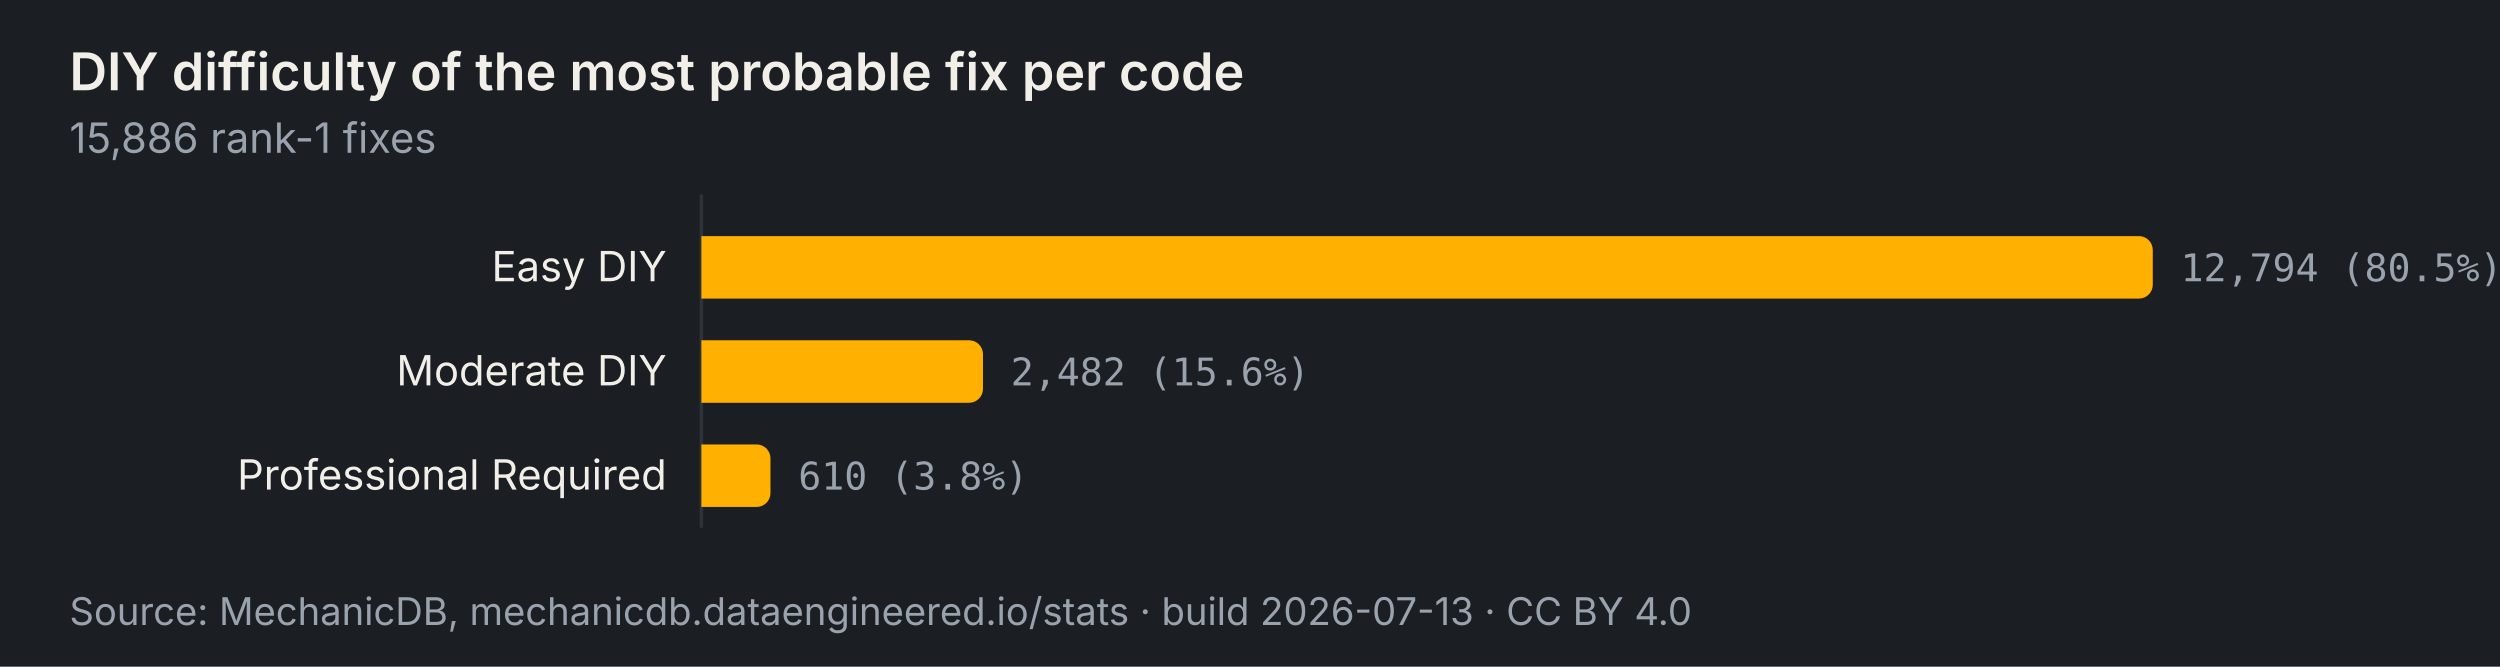
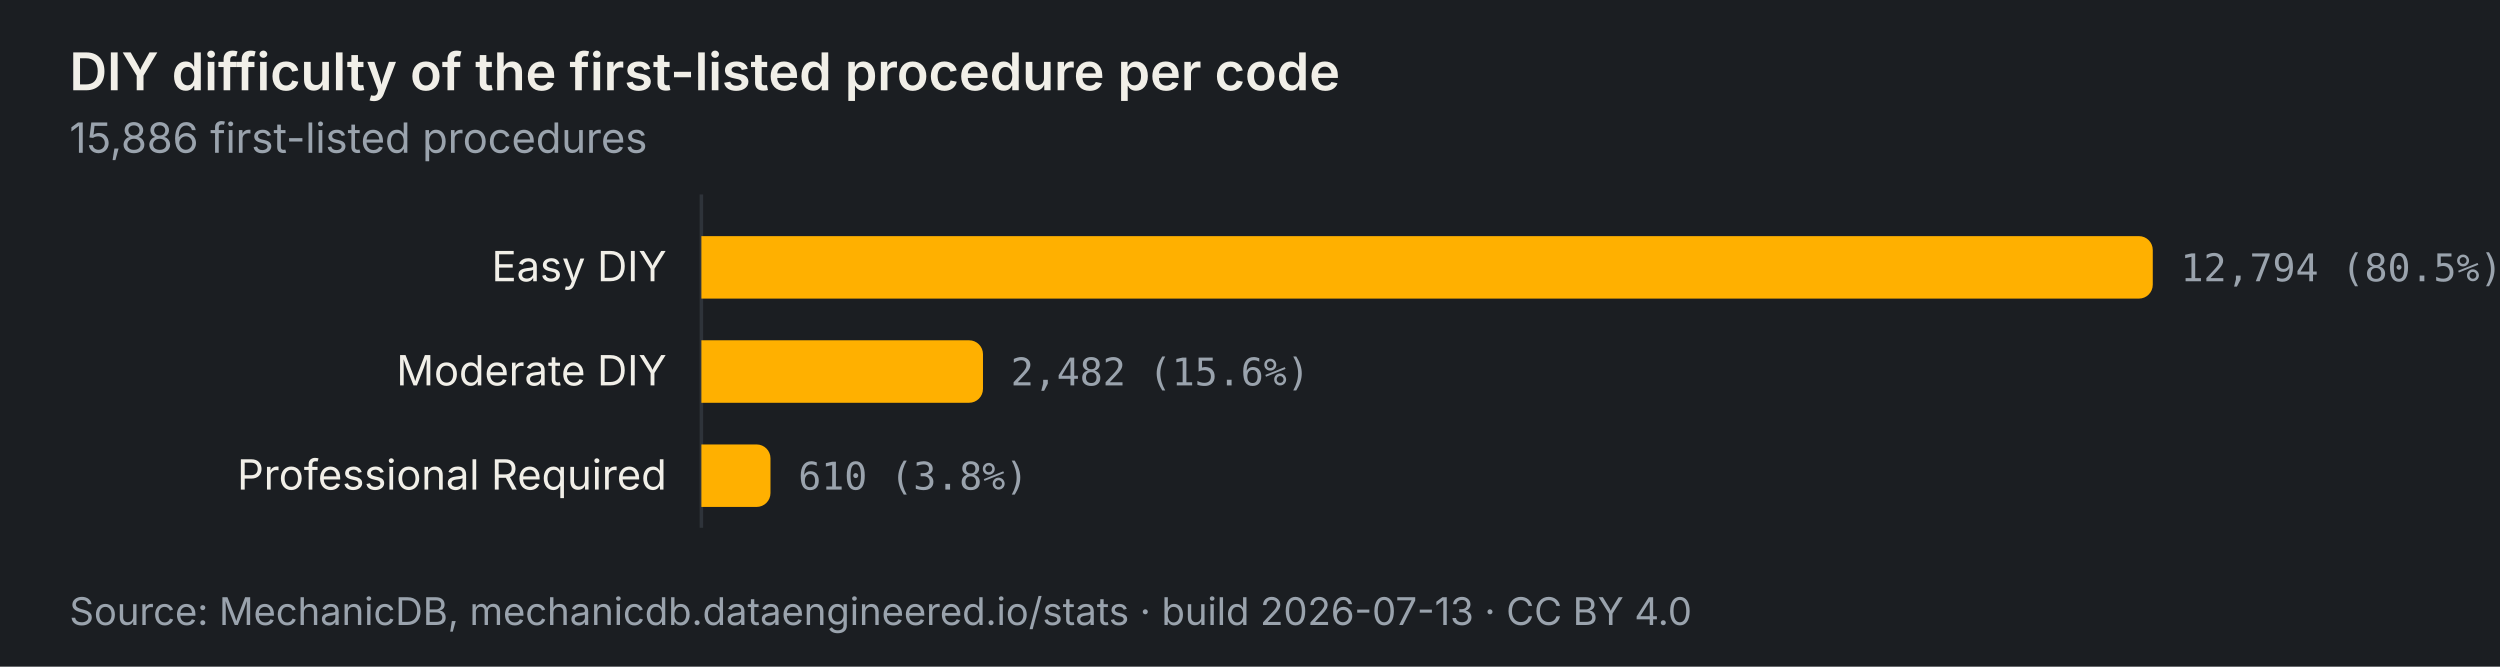
<svg xmlns="http://www.w3.org/2000/svg" viewBox="0 0 720 192" width="720" height="192" role="img" aria-labelledby="t-difficulty-first-fix d-difficulty-first-fix" font-family="'Archivo', system-ui, -apple-system, 'Segoe UI', sans-serif" font-size="12">
  <rect width="720" height="192" fill="#1b1e22" />
-   <text x="20" y="26" font-size="15" font-weight="600" fill="#f1efe8">DIY difficulty of the most probable fix per code</text>
-   <text x="20" y="44" font-size="12" fill="#9aa3ad">15,886 rank-1 fixes</text>
+   <text x="20" y="26" font-size="15" font-weight="600" fill="#f1efe8">DIY difficulty of the first-listed procedure per code</text>
+   <text x="20" y="44" font-size="12" fill="#9aa3ad">15,886 first-listed procedures</text>
  <line x1="202" y1="56" x2="202" y2="152" stroke="#2e333a" stroke-width="1" />
  <g>
    <rect x="0" y="62" width="720" height="30" fill="transparent" />
    <path d="M202 68.0 h414.0 a4 4 0 0 1 4 4 v10 a4 4 0 0 1 -4 4 h-414.0 z" fill="#ffb000" />
    <text x="192" y="81.0" text-anchor="end" fill="#f1efe8">Easy DIY</text>
    <text x="628.0" y="81.0" fill="#9aa3ad" font-family="'IBM Plex Mono', ui-monospace, Menlo, Consolas, monospace" font-size="11">12,794 (80.5%)</text>
  </g>
  <g>
    <rect x="0" y="92" width="720" height="30" fill="transparent" />
    <path d="M202 98.0 h77.1 a4 4 0 0 1 4 4 v10 a4 4 0 0 1 -4 4 h-77.1 z" fill="#ffb000" />
    <text x="192" y="111.0" text-anchor="end" fill="#f1efe8">Moderate DIY</text>
    <text x="291.1" y="111.0" fill="#9aa3ad" font-family="'IBM Plex Mono', ui-monospace, Menlo, Consolas, monospace" font-size="11">2,482 (15.6%)</text>
  </g>
  <g>
    <rect x="0" y="122" width="720" height="30" fill="transparent" />
    <path d="M202 128.0 h15.9 a4 4 0 0 1 4 4 v10 a4 4 0 0 1 -4 4 h-15.9 z" fill="#ffb000" />
    <text x="192" y="141.0" text-anchor="end" fill="#f1efe8">Professional Required</text>
    <text x="229.9" y="141.0" fill="#9aa3ad" font-family="'IBM Plex Mono', ui-monospace, Menlo, Consolas, monospace" font-size="11">610 (3.8%)</text>
  </g>
  <text x="20" y="180" font-size="11" fill="#9aa3ad">Source: MechanicDB, mechanicdb.dataengineered.io/stats · build 2026-07-13 · CC BY 4.0</text>
</svg>
